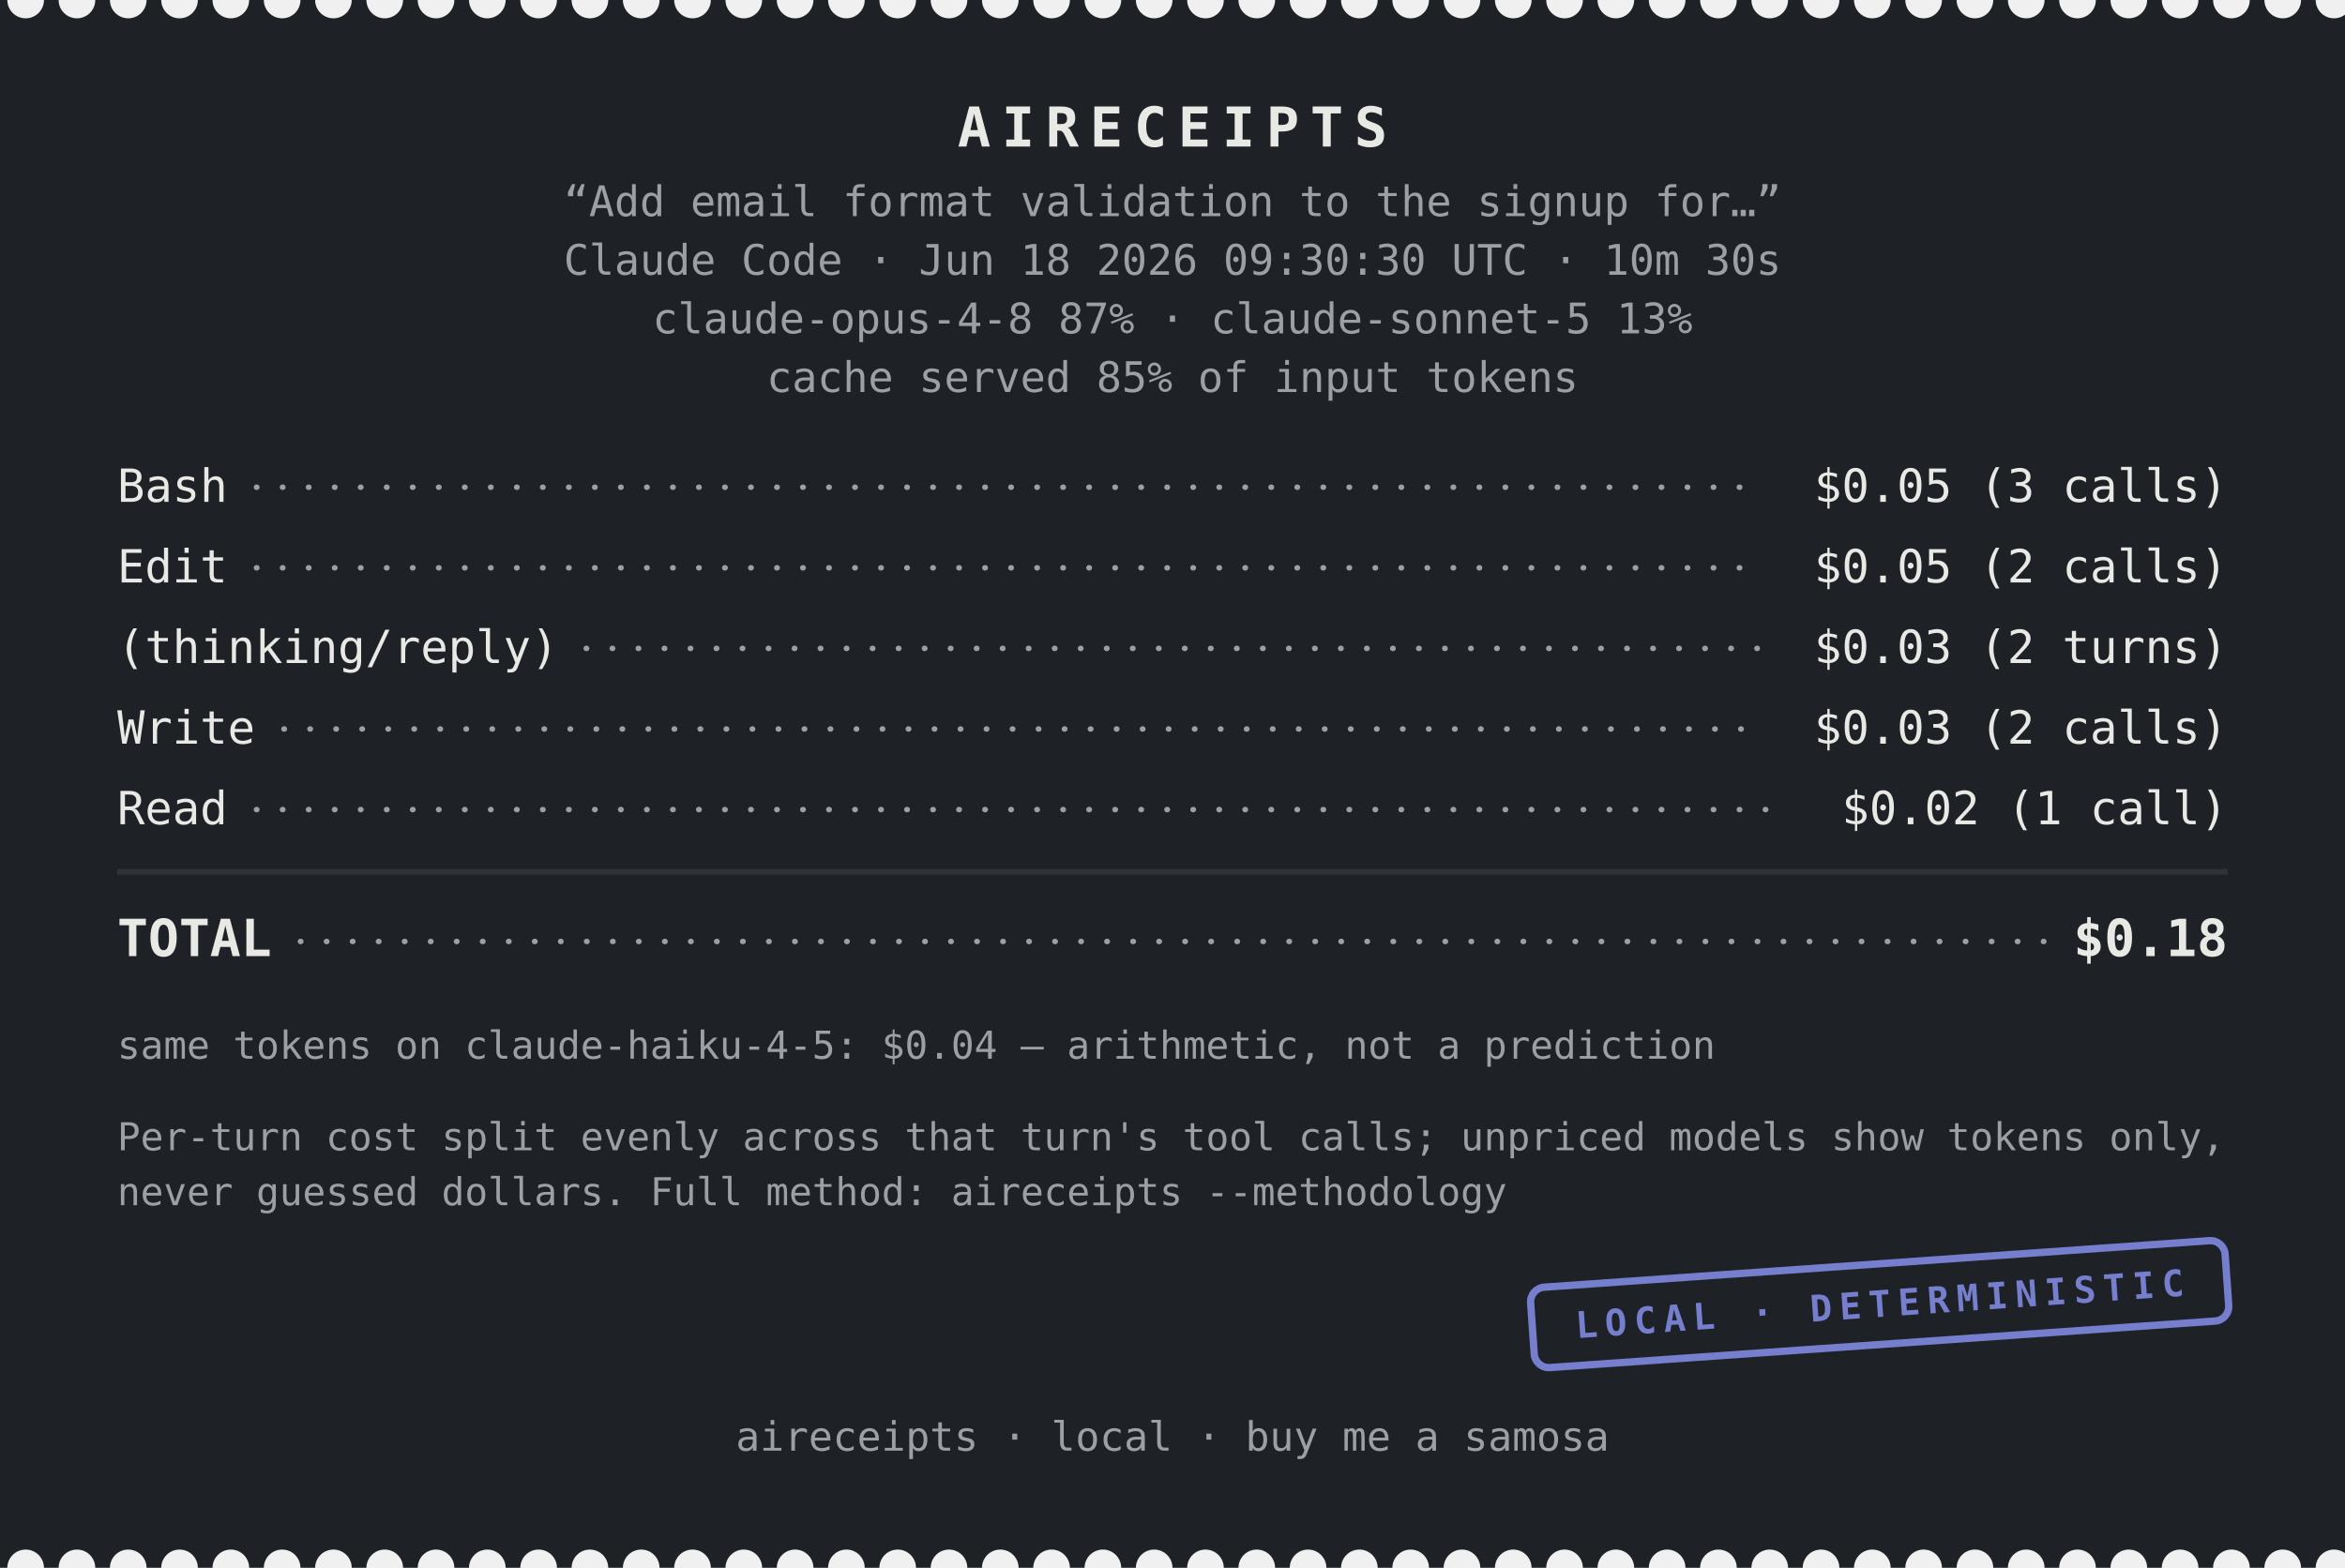
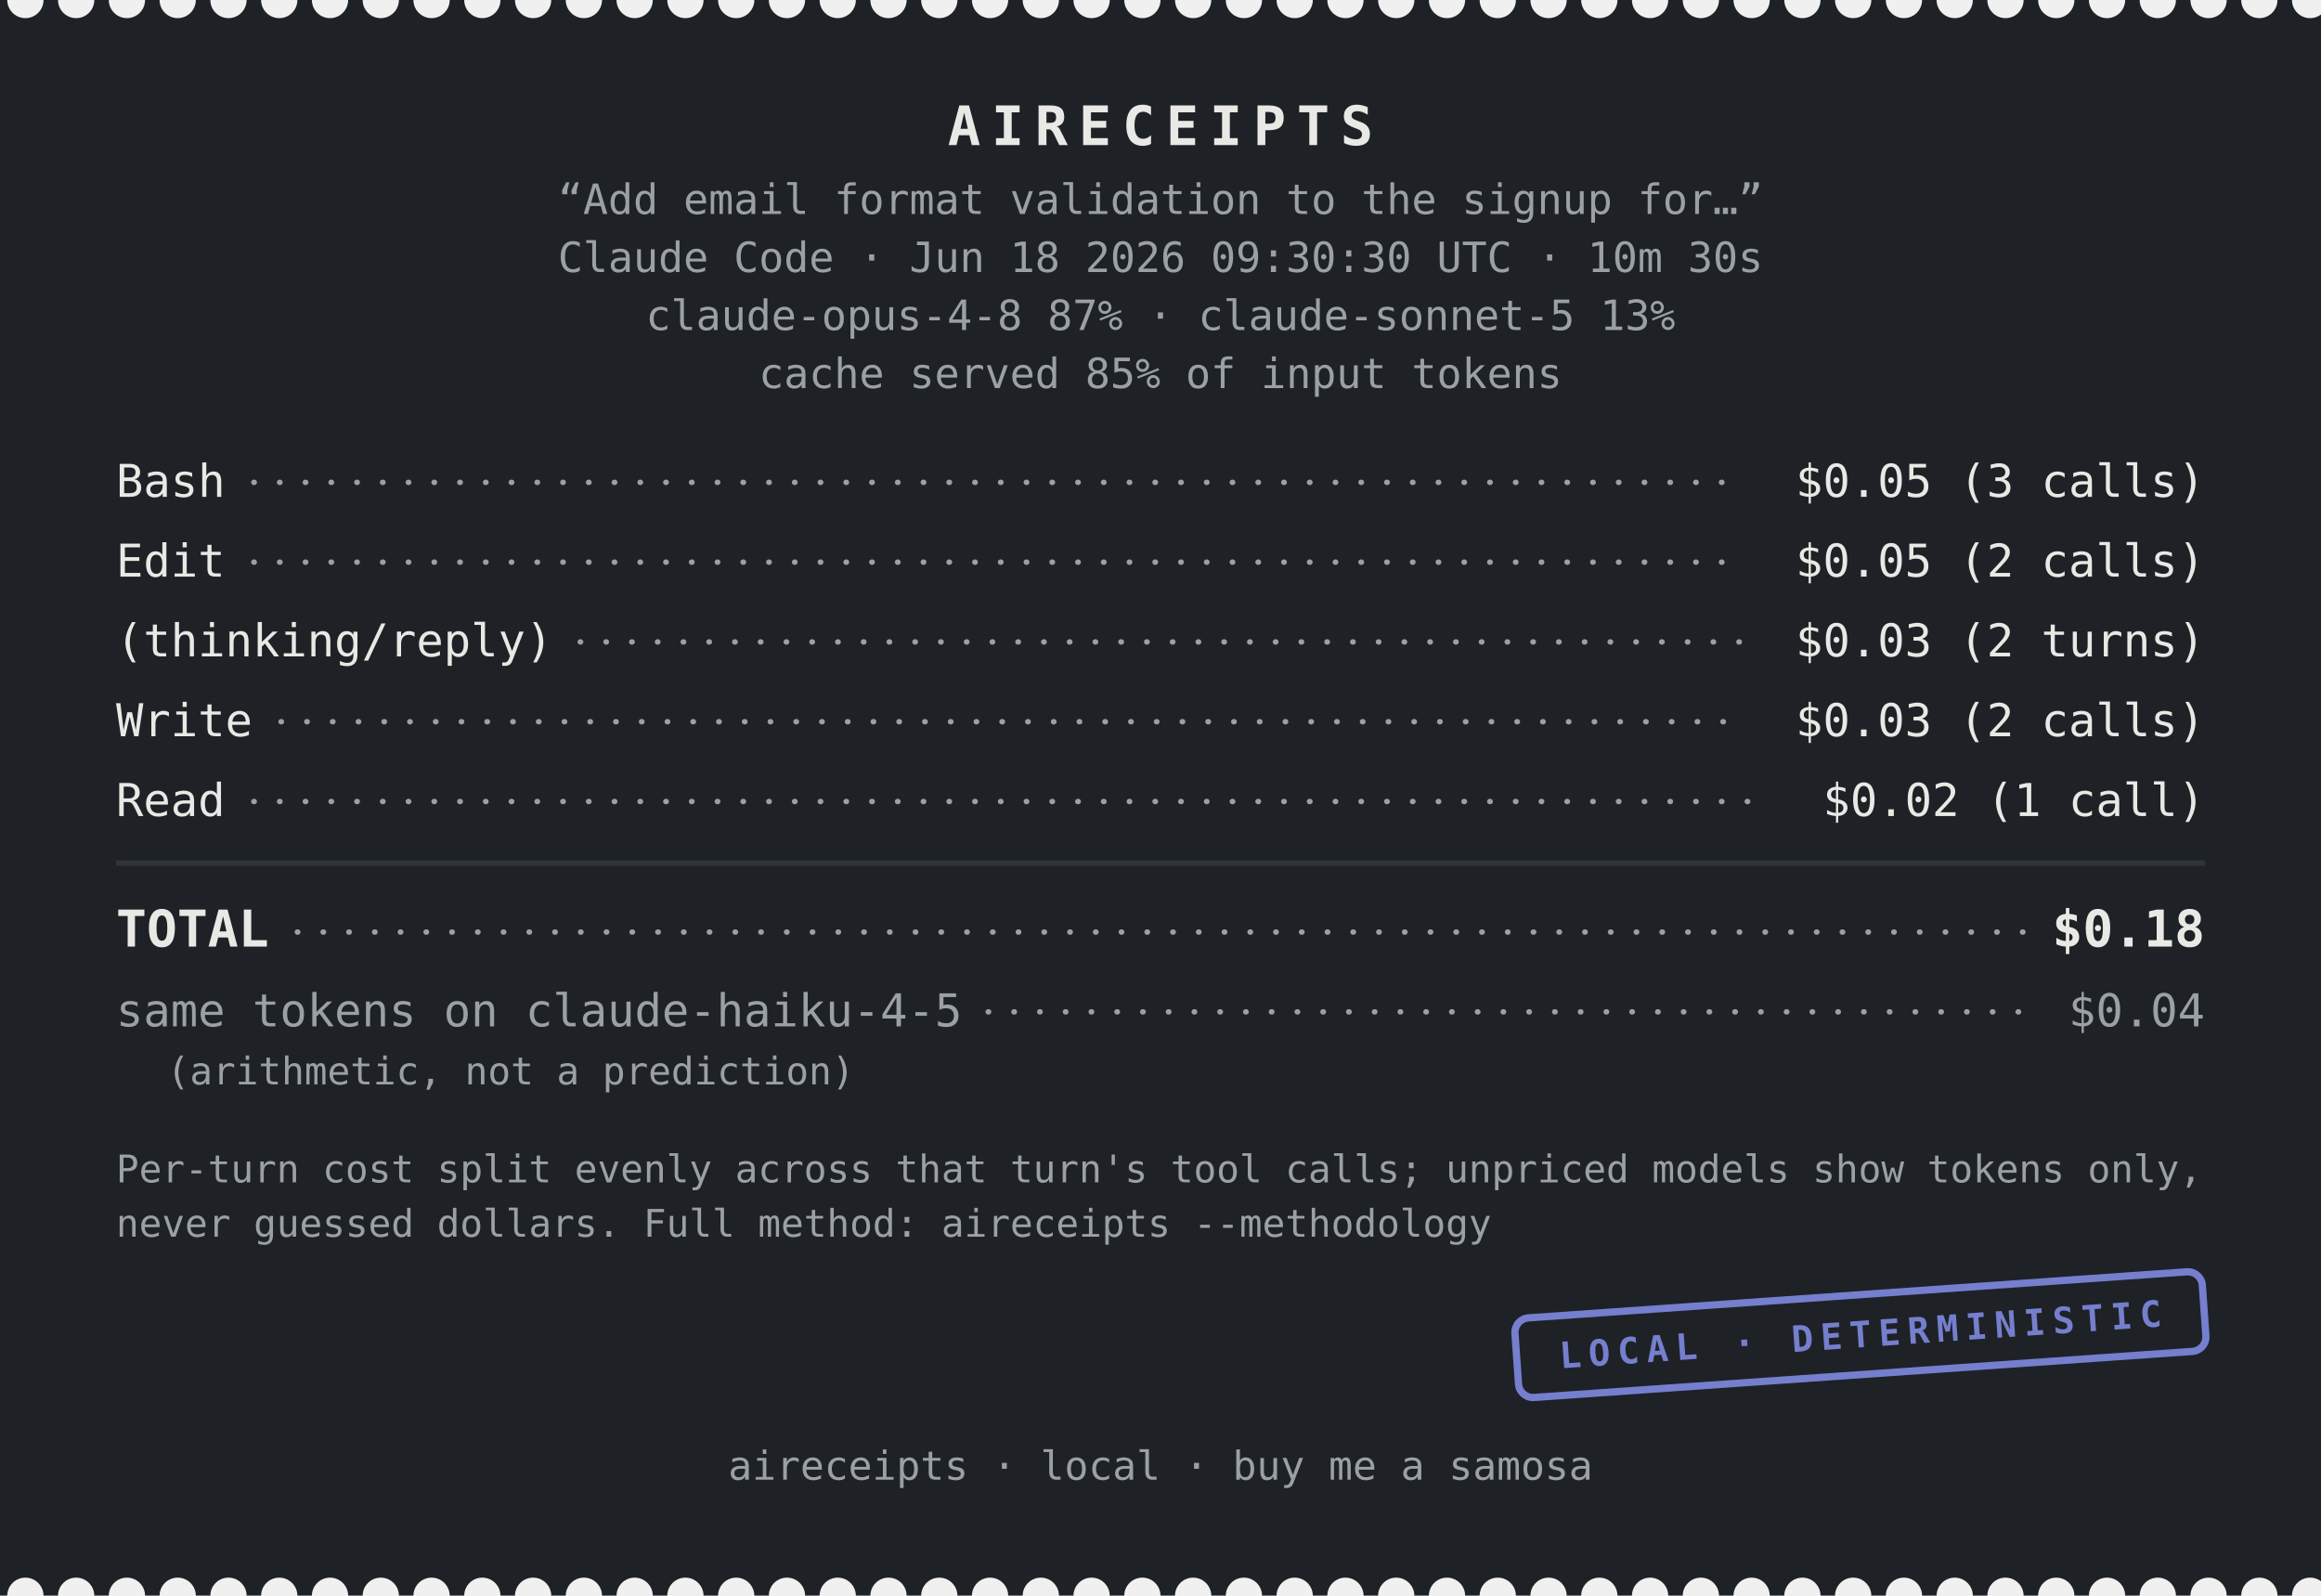
- <svg xmlns="http://www.w3.org/2000/svg" width="640" height="428" viewBox="0 0 640 428" font-family="&quot;SF Mono&quot;,&quot;Cascadia Code&quot;,&quot;JetBrains Mono&quot;,Menlo,Consolas,monospace" role="img" aria-label="aireceipts cost receipt">
+ <svg xmlns="http://www.w3.org/2000/svg" width="640" height="440" viewBox="0 0 640 440" font-family="&quot;SF Mono&quot;,&quot;Cascadia Code&quot;,&quot;JetBrains Mono&quot;,Menlo,Consolas,monospace" role="img" aria-label="aireceipts cost receipt">
  <g transform="translate(0 0)">
    <defs>
-       <mask id="perf-0" maskUnits="userSpaceOnUse" x="-5" y="-5" width="650" height="438">
-         <rect x="0" y="0" width="640" height="428" fill="#FFFFFF" />
+       <mask id="perf-0" maskUnits="userSpaceOnUse" x="-5" y="-5" width="650" height="450">
+         <rect x="0" y="0" width="640" height="440" fill="#FFFFFF" />
        <g class="perf-top">
          <circle cx="7" cy="0" r="5" fill="#000000" />
          <circle cx="21" cy="0" r="5" fill="#000000" />
          <circle cx="35" cy="0" r="5" fill="#000000" />
          <circle cx="49" cy="0" r="5" fill="#000000" />
          <circle cx="63" cy="0" r="5" fill="#000000" />
          <circle cx="77" cy="0" r="5" fill="#000000" />
          <circle cx="91" cy="0" r="5" fill="#000000" />
          <circle cx="105" cy="0" r="5" fill="#000000" />
          <circle cx="119" cy="0" r="5" fill="#000000" />
          <circle cx="133" cy="0" r="5" fill="#000000" />
          <circle cx="147" cy="0" r="5" fill="#000000" />
          <circle cx="161" cy="0" r="5" fill="#000000" />
          <circle cx="175" cy="0" r="5" fill="#000000" />
          <circle cx="189" cy="0" r="5" fill="#000000" />
          <circle cx="203" cy="0" r="5" fill="#000000" />
          <circle cx="217" cy="0" r="5" fill="#000000" />
          <circle cx="231" cy="0" r="5" fill="#000000" />
          <circle cx="245" cy="0" r="5" fill="#000000" />
          <circle cx="259" cy="0" r="5" fill="#000000" />
          <circle cx="273" cy="0" r="5" fill="#000000" />
          <circle cx="287" cy="0" r="5" fill="#000000" />
          <circle cx="301" cy="0" r="5" fill="#000000" />
          <circle cx="315" cy="0" r="5" fill="#000000" />
          <circle cx="329" cy="0" r="5" fill="#000000" />
          <circle cx="343" cy="0" r="5" fill="#000000" />
          <circle cx="357" cy="0" r="5" fill="#000000" />
          <circle cx="371" cy="0" r="5" fill="#000000" />
          <circle cx="385" cy="0" r="5" fill="#000000" />
          <circle cx="399" cy="0" r="5" fill="#000000" />
          <circle cx="413" cy="0" r="5" fill="#000000" />
          <circle cx="427" cy="0" r="5" fill="#000000" />
          <circle cx="441" cy="0" r="5" fill="#000000" />
          <circle cx="455" cy="0" r="5" fill="#000000" />
          <circle cx="469" cy="0" r="5" fill="#000000" />
          <circle cx="483" cy="0" r="5" fill="#000000" />
          <circle cx="497" cy="0" r="5" fill="#000000" />
          <circle cx="511" cy="0" r="5" fill="#000000" />
          <circle cx="525" cy="0" r="5" fill="#000000" />
          <circle cx="539" cy="0" r="5" fill="#000000" />
          <circle cx="553" cy="0" r="5" fill="#000000" />
          <circle cx="567" cy="0" r="5" fill="#000000" />
          <circle cx="581" cy="0" r="5" fill="#000000" />
          <circle cx="595" cy="0" r="5" fill="#000000" />
          <circle cx="609" cy="0" r="5" fill="#000000" />
          <circle cx="623" cy="0" r="5" fill="#000000" />
          <circle cx="637" cy="0" r="5" fill="#000000" />
        </g>
        <g class="perf-bottom">
-           <circle cx="7" cy="428" r="5" fill="#000000" />
-           <circle cx="21" cy="428" r="5" fill="#000000" />
-           <circle cx="35" cy="428" r="5" fill="#000000" />
-           <circle cx="49" cy="428" r="5" fill="#000000" />
-           <circle cx="63" cy="428" r="5" fill="#000000" />
-           <circle cx="77" cy="428" r="5" fill="#000000" />
-           <circle cx="91" cy="428" r="5" fill="#000000" />
-           <circle cx="105" cy="428" r="5" fill="#000000" />
-           <circle cx="119" cy="428" r="5" fill="#000000" />
-           <circle cx="133" cy="428" r="5" fill="#000000" />
-           <circle cx="147" cy="428" r="5" fill="#000000" />
-           <circle cx="161" cy="428" r="5" fill="#000000" />
-           <circle cx="175" cy="428" r="5" fill="#000000" />
-           <circle cx="189" cy="428" r="5" fill="#000000" />
-           <circle cx="203" cy="428" r="5" fill="#000000" />
-           <circle cx="217" cy="428" r="5" fill="#000000" />
-           <circle cx="231" cy="428" r="5" fill="#000000" />
-           <circle cx="245" cy="428" r="5" fill="#000000" />
-           <circle cx="259" cy="428" r="5" fill="#000000" />
-           <circle cx="273" cy="428" r="5" fill="#000000" />
-           <circle cx="287" cy="428" r="5" fill="#000000" />
-           <circle cx="301" cy="428" r="5" fill="#000000" />
-           <circle cx="315" cy="428" r="5" fill="#000000" />
-           <circle cx="329" cy="428" r="5" fill="#000000" />
-           <circle cx="343" cy="428" r="5" fill="#000000" />
-           <circle cx="357" cy="428" r="5" fill="#000000" />
-           <circle cx="371" cy="428" r="5" fill="#000000" />
-           <circle cx="385" cy="428" r="5" fill="#000000" />
-           <circle cx="399" cy="428" r="5" fill="#000000" />
-           <circle cx="413" cy="428" r="5" fill="#000000" />
-           <circle cx="427" cy="428" r="5" fill="#000000" />
-           <circle cx="441" cy="428" r="5" fill="#000000" />
-           <circle cx="455" cy="428" r="5" fill="#000000" />
-           <circle cx="469" cy="428" r="5" fill="#000000" />
-           <circle cx="483" cy="428" r="5" fill="#000000" />
-           <circle cx="497" cy="428" r="5" fill="#000000" />
-           <circle cx="511" cy="428" r="5" fill="#000000" />
-           <circle cx="525" cy="428" r="5" fill="#000000" />
-           <circle cx="539" cy="428" r="5" fill="#000000" />
-           <circle cx="553" cy="428" r="5" fill="#000000" />
-           <circle cx="567" cy="428" r="5" fill="#000000" />
-           <circle cx="581" cy="428" r="5" fill="#000000" />
-           <circle cx="595" cy="428" r="5" fill="#000000" />
-           <circle cx="609" cy="428" r="5" fill="#000000" />
-           <circle cx="623" cy="428" r="5" fill="#000000" />
-           <circle cx="637" cy="428" r="5" fill="#000000" />
+           <circle cx="7" cy="440" r="5" fill="#000000" />
+           <circle cx="21" cy="440" r="5" fill="#000000" />
+           <circle cx="35" cy="440" r="5" fill="#000000" />
+           <circle cx="49" cy="440" r="5" fill="#000000" />
+           <circle cx="63" cy="440" r="5" fill="#000000" />
+           <circle cx="77" cy="440" r="5" fill="#000000" />
+           <circle cx="91" cy="440" r="5" fill="#000000" />
+           <circle cx="105" cy="440" r="5" fill="#000000" />
+           <circle cx="119" cy="440" r="5" fill="#000000" />
+           <circle cx="133" cy="440" r="5" fill="#000000" />
+           <circle cx="147" cy="440" r="5" fill="#000000" />
+           <circle cx="161" cy="440" r="5" fill="#000000" />
+           <circle cx="175" cy="440" r="5" fill="#000000" />
+           <circle cx="189" cy="440" r="5" fill="#000000" />
+           <circle cx="203" cy="440" r="5" fill="#000000" />
+           <circle cx="217" cy="440" r="5" fill="#000000" />
+           <circle cx="231" cy="440" r="5" fill="#000000" />
+           <circle cx="245" cy="440" r="5" fill="#000000" />
+           <circle cx="259" cy="440" r="5" fill="#000000" />
+           <circle cx="273" cy="440" r="5" fill="#000000" />
+           <circle cx="287" cy="440" r="5" fill="#000000" />
+           <circle cx="301" cy="440" r="5" fill="#000000" />
+           <circle cx="315" cy="440" r="5" fill="#000000" />
+           <circle cx="329" cy="440" r="5" fill="#000000" />
+           <circle cx="343" cy="440" r="5" fill="#000000" />
+           <circle cx="357" cy="440" r="5" fill="#000000" />
+           <circle cx="371" cy="440" r="5" fill="#000000" />
+           <circle cx="385" cy="440" r="5" fill="#000000" />
+           <circle cx="399" cy="440" r="5" fill="#000000" />
+           <circle cx="413" cy="440" r="5" fill="#000000" />
+           <circle cx="427" cy="440" r="5" fill="#000000" />
+           <circle cx="441" cy="440" r="5" fill="#000000" />
+           <circle cx="455" cy="440" r="5" fill="#000000" />
+           <circle cx="469" cy="440" r="5" fill="#000000" />
+           <circle cx="483" cy="440" r="5" fill="#000000" />
+           <circle cx="497" cy="440" r="5" fill="#000000" />
+           <circle cx="511" cy="440" r="5" fill="#000000" />
+           <circle cx="525" cy="440" r="5" fill="#000000" />
+           <circle cx="539" cy="440" r="5" fill="#000000" />
+           <circle cx="553" cy="440" r="5" fill="#000000" />
+           <circle cx="567" cy="440" r="5" fill="#000000" />
+           <circle cx="581" cy="440" r="5" fill="#000000" />
+           <circle cx="595" cy="440" r="5" fill="#000000" />
+           <circle cx="609" cy="440" r="5" fill="#000000" />
+           <circle cx="623" cy="440" r="5" fill="#000000" />
+           <circle cx="637" cy="440" r="5" fill="#000000" />
        </g>
      </mask>
    </defs>
-     <rect x="0" y="0" width="640" height="428" fill="#1E2226" mask="url(#perf-0)" />
+     <rect x="0" y="0" width="640" height="440" fill="#1E2226" mask="url(#perf-0)" />
    <text x="320" y="40" font-size="15" fill="#E8E8E4" text-anchor="middle" font-weight="700" letter-spacing="3">AIRECEIPTS</text>
    <text x="320" y="59" font-size="11.5" fill="#9AA0A6" text-anchor="middle">“Add email format validation to the signup for…”</text>
    <text x="320" y="75" font-size="11.5" fill="#9AA0A6" text-anchor="middle">Claude Code · Jun 18 2026 09:30:30 UTC · 10m 30s</text>
    <text x="320" y="91" font-size="11.5" fill="#9AA0A6" text-anchor="middle">claude-opus-4-8 87% · claude-sonnet-5 13%</text>
    <text x="320" y="107" font-size="11.5" fill="#9AA0A6" text-anchor="middle">cache served 85% of input tokens</text>
    <text x="32" y="137" font-size="12.5" fill="#E8E8E4" text-anchor="start">Bash</text>
    <text x="608" y="137" font-size="12.5" fill="#E8E8E4" text-anchor="end">$0.05  (3 calls)</text>
    <line x1="70" y1="133" x2="480" y2="133" stroke="#9AA0A6" stroke-width="1.5" stroke-linecap="round" stroke-dasharray="0.1 7" />
    <text x="32" y="159" font-size="12.5" fill="#E8E8E4" text-anchor="start">Edit</text>
    <text x="608" y="159" font-size="12.5" fill="#E8E8E4" text-anchor="end">$0.05  (2 calls)</text>
    <line x1="70" y1="155" x2="480" y2="155" stroke="#9AA0A6" stroke-width="1.5" stroke-linecap="round" stroke-dasharray="0.1 7" />
    <text x="32" y="181" font-size="12.5" fill="#E8E8E4" text-anchor="start">(thinking/reply)</text>
    <text x="608" y="181" font-size="12.5" fill="#E8E8E4" text-anchor="end">$0.03  (2 turns)</text>
    <line x1="160" y1="177" x2="480" y2="177" stroke="#9AA0A6" stroke-width="1.5" stroke-linecap="round" stroke-dasharray="0.1 7" />
    <text x="32" y="203" font-size="12.5" fill="#E8E8E4" text-anchor="start">Write</text>
    <text x="608" y="203" font-size="12.5" fill="#E8E8E4" text-anchor="end">$0.03  (2 calls)</text>
    <line x1="77.5" y1="199" x2="480" y2="199" stroke="#9AA0A6" stroke-width="1.5" stroke-linecap="round" stroke-dasharray="0.1 7" />
    <text x="32" y="225" font-size="12.5" fill="#E8E8E4" text-anchor="start">Read</text>
    <text x="608" y="225" font-size="12.5" fill="#E8E8E4" text-anchor="end">$0.02  (1 call)</text>
    <line x1="70" y1="221" x2="487.5" y2="221" stroke="#9AA0A6" stroke-width="1.5" stroke-linecap="round" stroke-dasharray="0.1 7" />
    <line x1="32" y1="238" x2="608" y2="238" stroke="#2E3438" stroke-width="1.5" />
    <text x="32" y="261" font-size="14" fill="#E8E8E4" text-anchor="start" font-weight="700">TOTAL</text>
    <text x="608" y="261" font-size="14" fill="#E8E8E4" text-anchor="end" font-weight="700">$0.18</text>
    <line x1="82" y1="257" x2="558" y2="257" stroke="#9AA0A6" stroke-width="1.5" stroke-linecap="round" stroke-dasharray="0.1 7" />
-     <text x="32" y="289" font-size="10.5" fill="#9AA0A6" text-anchor="start">same tokens on claude-haiku-4-5: $0.04 — arithmetic, not a prediction</text>
-     <text x="32" y="314" font-size="10.5" fill="#9AA0A6" text-anchor="start">Per-turn cost split evenly across that turn's tool calls; unpriced models show tokens only,</text>
-     <text x="32" y="329" font-size="10.5" fill="#9AA0A6" text-anchor="start">never guessed dollars. Full method: aireceipts --methodology</text>
-     <g class="stamp" opacity="0.8" transform="rotate(-4 513 356)">
-       <rect x="418" y="345" width="190" height="22" rx="4" fill="none" stroke="#8B96F8" stroke-width="2" />
-       <text x="513" y="359.5" font-size="10" fill="#8B96F8" text-anchor="middle" font-weight="700" letter-spacing="2">LOCAL · DETERMINISTIC</text>
+     <text x="32" y="283" font-size="12.5" fill="#9AA0A6" text-anchor="start" font-weight="400">same tokens on claude-haiku-4-5</text>
+     <text x="608" y="283" font-size="12.5" fill="#9AA0A6" text-anchor="end" font-weight="400">$0.04</text>
+     <line x1="272.5" y1="279" x2="562.5" y2="279" stroke="#9AA0A6" stroke-width="1.5" stroke-linecap="round" stroke-dasharray="0.1 7" />
+     <text x="46" y="299" font-size="10.5" fill="#9AA0A6" text-anchor="start">(arithmetic, not a prediction)</text>
+     <text x="32" y="326" font-size="10.5" fill="#9AA0A6" text-anchor="start">Per-turn cost split evenly across that turn's tool calls; unpriced models show tokens only,</text>
+     <text x="32" y="341" font-size="10.5" fill="#9AA0A6" text-anchor="start">never guessed dollars. Full method: aireceipts --methodology</text>
+     <g class="stamp" opacity="0.8" transform="rotate(-4 513 368)">
+       <rect x="418" y="357" width="190" height="22" rx="4" fill="none" stroke="#8B96F8" stroke-width="2" />
+       <text x="513" y="371.5" font-size="10" fill="#8B96F8" text-anchor="middle" font-weight="700" letter-spacing="2">LOCAL · DETERMINISTIC</text>
    </g>
-     <text x="320" y="396" font-size="11" fill="#9AA0A6" text-anchor="middle">aireceipts · local · buy me a samosa</text>
+     <text x="320" y="408" font-size="11" fill="#9AA0A6" text-anchor="middle">aireceipts · local · buy me a samosa</text>
  </g>
</svg>
